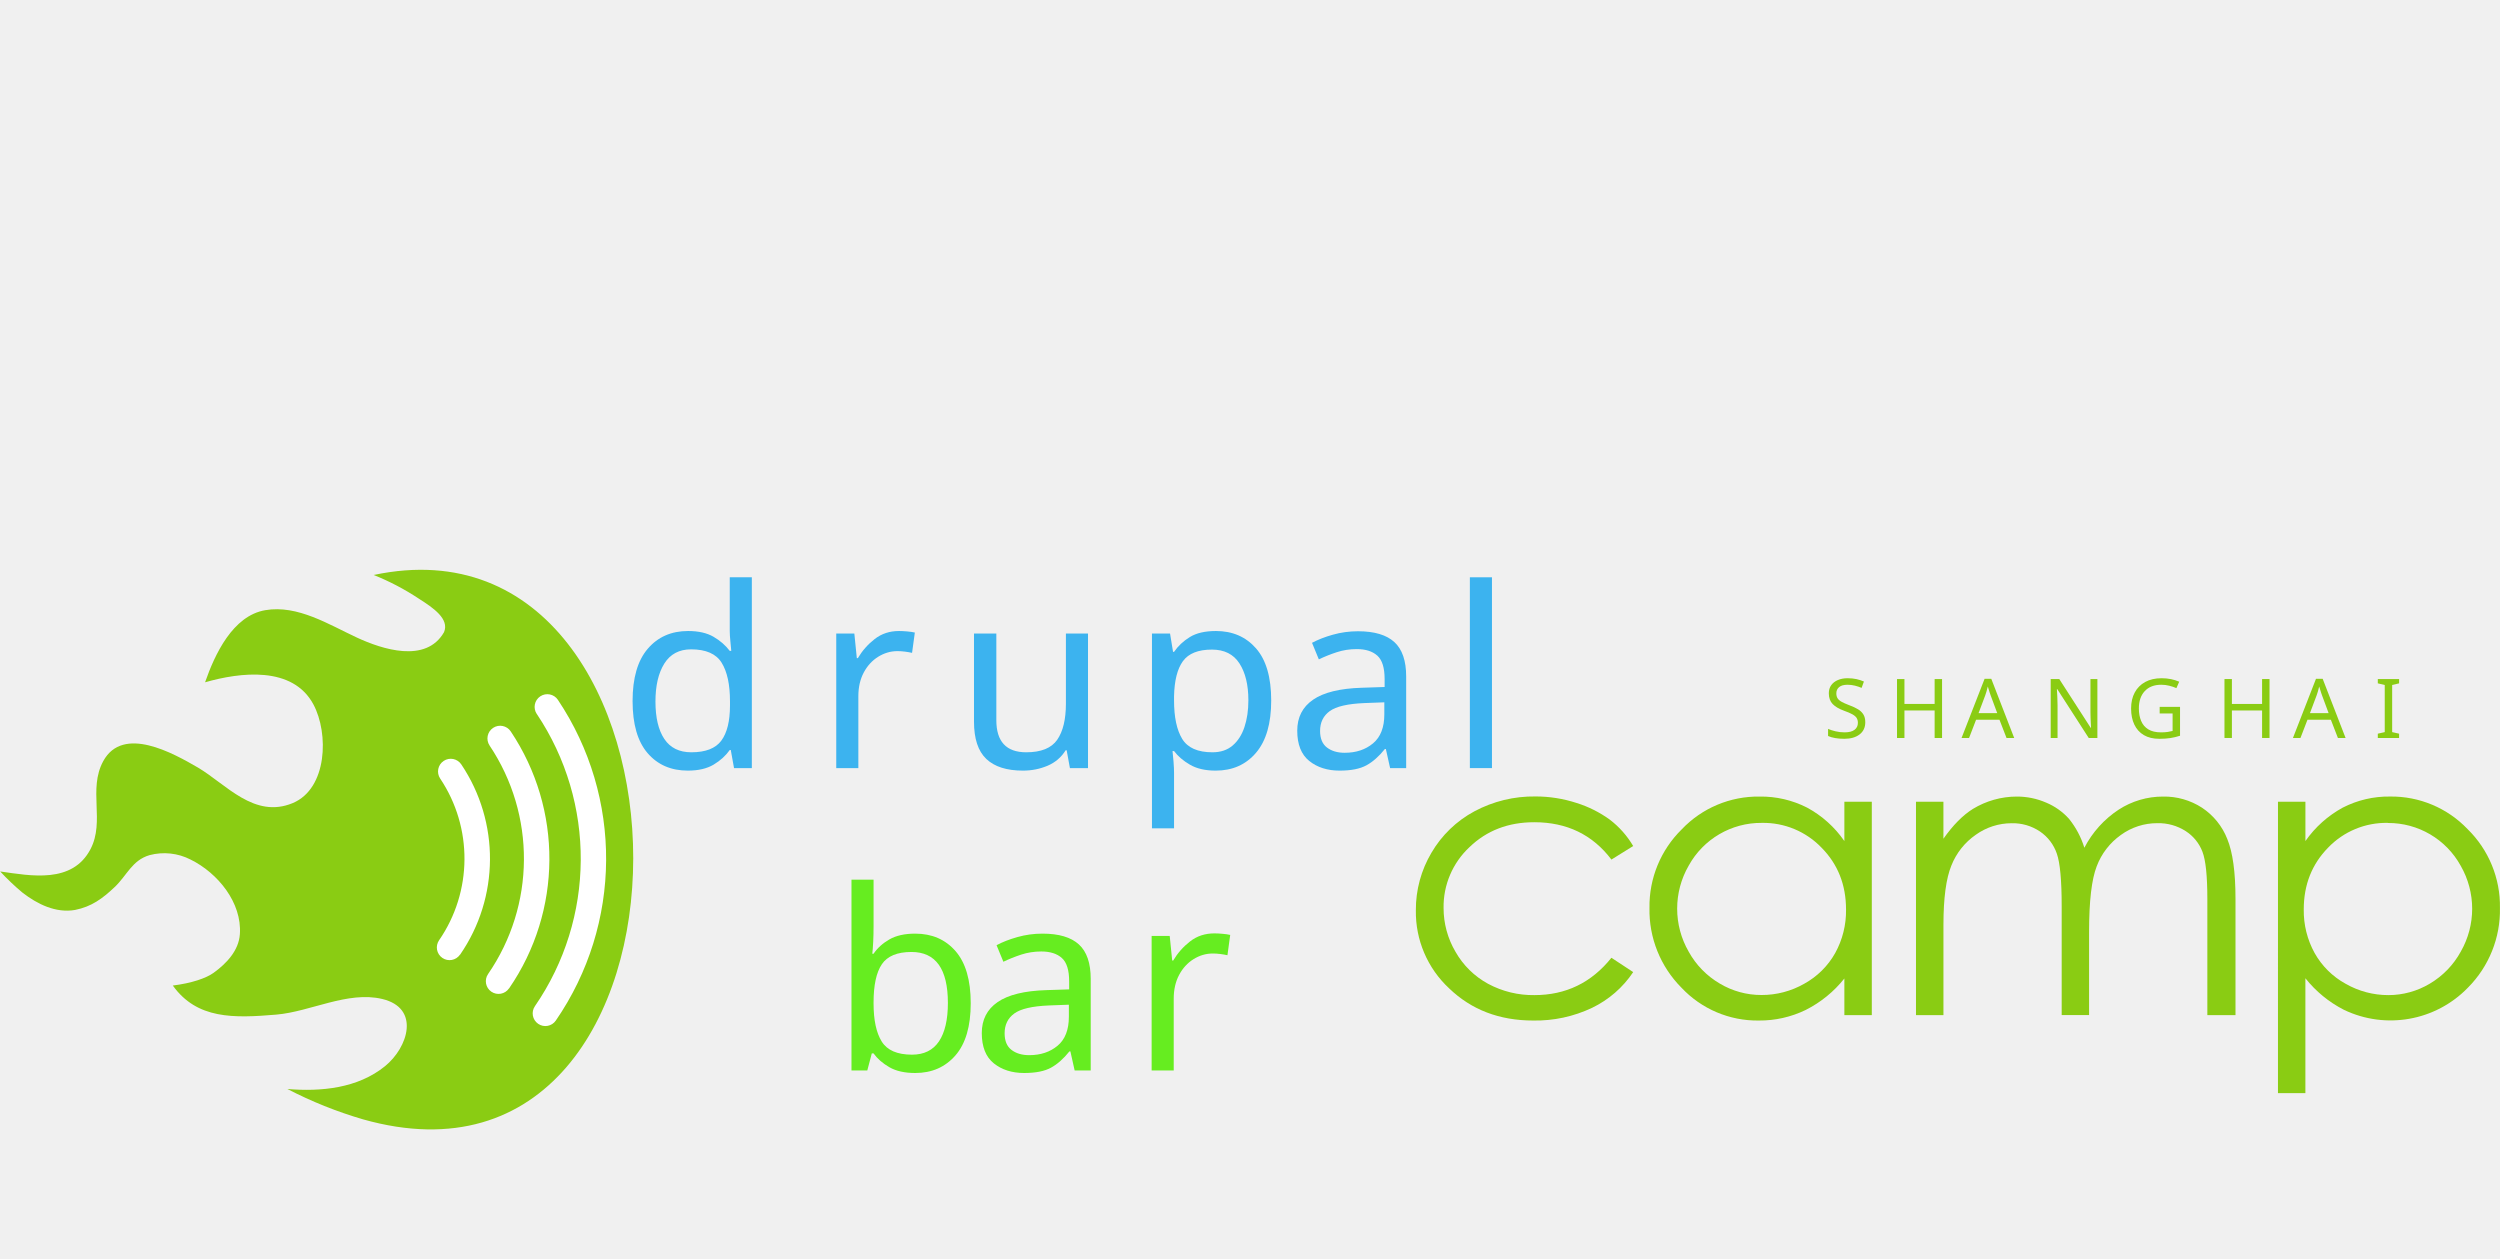
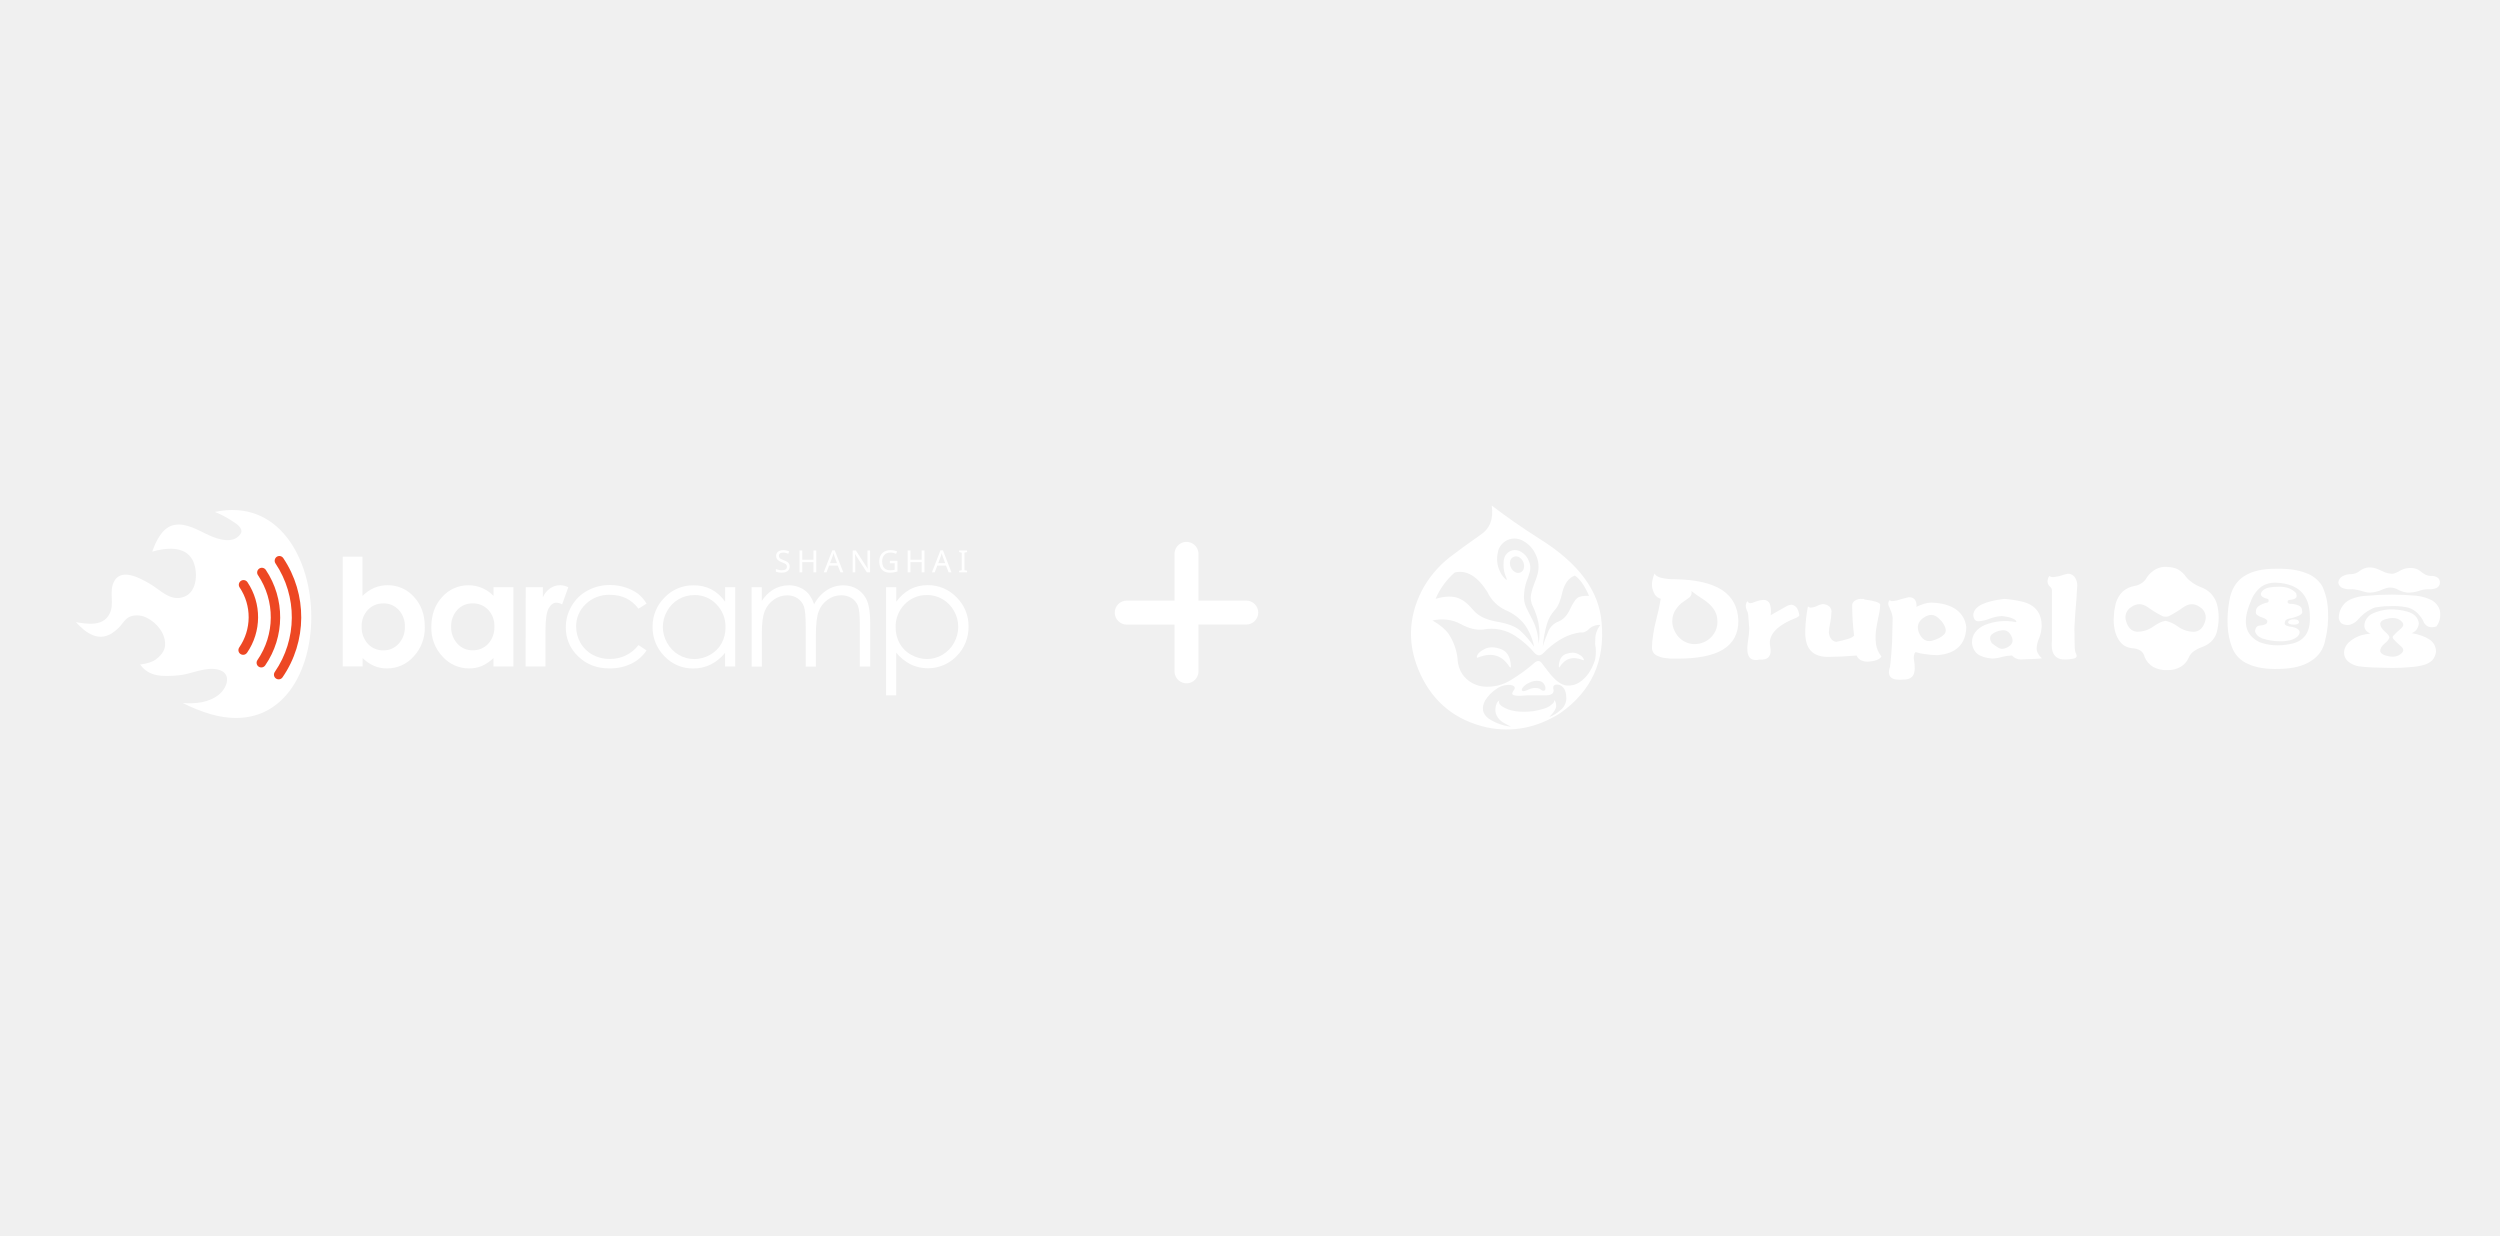
- <svg xmlns="http://www.w3.org/2000/svg" id="Layer_1" data-name="Layer 1" viewBox="0 0 946 476.24">
-   <defs>
-     <style>.cls-1,.cls-11{font-size:95px;font-family:Chalkduster, Chalkduster;}.cls-1{fill:#66ed20;}.cls-2{letter-spacing:-0.02em;}.cls-3{letter-spacing:-0.05em;}.cls-4,.cls-5{fill:#8acc13;}.cls-5{font-size:31.24px;font-family:CenturyGothic, Century Gothic;letter-spacing:0.24em;}.cls-6{letter-spacing:0.24em;}.cls-7{letter-spacing:0.25em;}.cls-8{letter-spacing:0.25em;}.cls-9{letter-spacing:0.25em;}.cls-10{fill:#fff;}.cls-11{fill:#3cb3ef;}.cls-12{letter-spacing:0.03em;}.cls-13{letter-spacing:0.02em;}.cls-14{letter-spacing:0em;}.cls-15{letter-spacing:-0.04em;}</style>
-   </defs>
-   <text x="-197.24" y="-97.74" />
-   <text class="cls-1" transform="translate(314.12 405.07)">
-     <tspan class="cls-2">b</tspan>
-     <tspan class="cls-3" x="53.01" y="0">a</tspan>
-     <tspan x="113.58" y="0">r</tspan>
-   </text>
-   <path class="cls-4" d="M815.24,417.88,807,423q-10.69-14.13-29.19-14.13-14.79,0-24.56,9.47a30.83,30.83,0,0,0-9.76,23A32.58,32.58,0,0,0,748,457.9,31.48,31.48,0,0,0,760.31,470a36,36,0,0,0,17.57,4.29q17.82,0,29.12-14.13l8.24,5.42a39.08,39.08,0,0,1-15.57,13.53,49.8,49.8,0,0,1-22.25,4.8q-19.17,0-31.8-12.15A39.47,39.47,0,0,1,733,442.16a42.19,42.19,0,0,1,5.9-21.74,41.62,41.62,0,0,1,16.24-15.67,47.51,47.51,0,0,1,23.11-5.63,49.8,49.8,0,0,1,15.49,2.44,43.44,43.44,0,0,1,12.67,6.35A34.73,34.73,0,0,1,815.24,417.88Z" transform="translate(-197.24 -97.74)" />
-   <path class="cls-4" d="M905.53,401.12v80.75H895.15V468a43.91,43.91,0,0,1-14.64,11.91,39.81,39.81,0,0,1-17.75,4,39.37,39.37,0,0,1-29.24-12.41,41.58,41.58,0,0,1-12.12-30.19,40.82,40.82,0,0,1,12.23-29.77,39.88,39.88,0,0,1,29.43-12.38,38.33,38.33,0,0,1,18,4.19A40.62,40.62,0,0,1,895.15,416V401.12Zm-41.65,8a31.29,31.29,0,0,0-27.65,16.19,32.58,32.58,0,0,0,0,32.53A31.75,31.75,0,0,0,848,469.92a30.63,30.63,0,0,0,15.8,4.33A32.4,32.4,0,0,0,879.94,470a30,30,0,0,0,11.73-11.61,33,33,0,0,0,4.11-16.48q0-14-9.22-23.36A30.52,30.52,0,0,0,863.88,409.12Z" transform="translate(-197.24 -97.74)" />
-   <path class="cls-4" d="M922.25,401.12h10.38v14q5.43-7.72,11.16-11.29a32.05,32.05,0,0,1,16.58-4.67,27.7,27.7,0,0,1,11.16,2.3,24.05,24.05,0,0,1,8.63,6.13,32.9,32.9,0,0,1,5.8,10.94,38.3,38.3,0,0,1,13-14.43,30.72,30.72,0,0,1,16.75-4.94,26.22,26.22,0,0,1,14.79,4.23,25.18,25.18,0,0,1,9.53,11.79q3.12,7.56,3.12,22.69v44H1032.5v-44q0-13-1.85-17.82a16.09,16.09,0,0,0-6.34-7.82,19,19,0,0,0-10.7-3,23.29,23.29,0,0,0-13.82,4.45,25.6,25.6,0,0,0-9.15,11.85q-2.89,7.41-2.89,24.75v31.57H977.38V440.59q0-14.59-1.83-19.82a16.59,16.59,0,0,0-6.35-8.37,18.42,18.42,0,0,0-10.78-3.15,23.3,23.3,0,0,0-13.49,4.33,25.59,25.59,0,0,0-9.29,11.68q-3,7.33-3,22.45v34.16H922.25Z" transform="translate(-197.24 -97.74)" />
-   <path class="cls-4" d="M1059.23,401.12h10.38V416a41.29,41.29,0,0,1,14.14-12.66,37.93,37.93,0,0,1,17.85-4.19A39.85,39.85,0,0,1,1131,411.5a40.81,40.81,0,0,1,12.22,29.77,41.61,41.61,0,0,1-12.11,30.19,40.77,40.77,0,0,1-46.92,8.4,44.47,44.47,0,0,1-14.59-11.95v43.46h-10.38Zm41.59,8a30.45,30.45,0,0,0-22.64,9.39q-9.2,9.39-9.2,23.36a33.14,33.14,0,0,0,4.1,16.48A29.89,29.89,0,0,0,1084.83,470a32.46,32.46,0,0,0,16.14,4.29,30.43,30.43,0,0,0,15.7-4.33,31.75,31.75,0,0,0,11.7-12.08,32.65,32.65,0,0,0,0-32.53,31.23,31.23,0,0,0-27.59-16.19Z" transform="translate(-197.24 -97.74)" />
-   <text class="cls-5" transform="translate(690.15 279.25)">SH<tspan class="cls-6" x="52.1" y="0">A</tspan>
-     <tspan class="cls-7" x="82.8" y="0">NG</tspan>
-     <tspan x="148.56" y="0">H</tspan>
-     <tspan class="cls-8" x="177.5" y="0">A</tspan>
-     <tspan class="cls-9" x="208.36" y="0">I</tspan>
-   </text>
-   <path class="cls-4" d="M308,401.63c13.16-5.49,13.69-26.41,7.84-37.33-7.84-14.64-27.63-12.21-41-8.38,3.7-10.65,10.5-25.19,22.78-27.29s24.12,5.48,34.72,10.39c9.46,4.38,26.1,9.88,32.93-2.08,2.08-5-4.09-9.2-9.49-12.63a94.44,94.44,0,0,0-17.14-9c129.83-27.54,133.41,244.86-4,206a159.14,159.14,0,0,1-28.66-11.49c12.84,1.07,26.66-.29,36.93-8.62,8.8-7.13,13.44-22-1.05-25.45-13-3.11-27.21,4.83-40.06,5.92-16.17,1.37-30,1.77-39.17-11,7.12-.89,12.63-2.78,15.43-4.81,4.84-3.49,9.53-8.39,9.95-14.64.82-11.94-8.35-23.13-18.63-28.21a21.8,21.8,0,0,0-15.57-1.68c-6.61,1.95-8.52,7.66-13.15,12.05s-8.77,7.43-15,8.68c-7.28,1.29-14.33-2.21-19.93-6.56a91,91,0,0,1-8.42-8c11.71,1.67,27.32,4.69,34.18-8.45,5.52-10.57-1-22.59,4.81-33.28,7.49-13.74,26.51-3,35.85,2.42C282.79,394.47,293.46,407.68,308,401.63Z" transform="translate(-197.24 -97.74)" />
-   <path class="cls-10" d="M371.33,459a64,64,0,0,0,.47-72h0a4.8,4.8,0,1,0-8,5.34h0a54.47,54.47,0,0,1-.41,61.19h0a4.8,4.8,0,0,0,7.91,5.45Z" transform="translate(-197.24 -97.74)" />
-   <path class="cls-10" d="M389.87,471.76a86.6,86.6,0,0,0,.63-97.26h0a4.8,4.8,0,1,0-8,5.35h0a77,77,0,0,1-.57,86.46h0a4.8,4.8,0,0,0,7.91,5.45Z" transform="translate(-197.24 -97.74)" />
-   <path class="cls-10" d="M400.37,367.91a98.46,98.46,0,0,1-.72,110.57h0a4.8,4.8,0,1,0,7.91,5.44h0a108.08,108.08,0,0,0,.79-121.36h0a4.8,4.8,0,1,0-8,5.35Z" transform="translate(-197.24 -97.74)" />
-   <text x="-197.24" y="-97.74" />
-   <text class="cls-11" transform="translate(234.15 290.65)">d<tspan class="cls-12" x="74.21" y="0">r</tspan>
-     <tspan class="cls-13" x="126.91" y="0">u</tspan>
-     <tspan class="cls-14" x="193.67" y="0">p</tspan>
-     <tspan class="cls-15" x="252.35" y="0">a</tspan>
-     <tspan x="313.97" y="0">l</tspan>
-   </text>
-   <text x="-197.24" y="-97.74" />
+ <svg xmlns="http://www.w3.org/2000/svg" version="1.1" id="图层_1" x="0px" y="0px" viewBox="0 0 3933.2 1943.1" style="enable-background:new 0 0 3933.2 1943.1;" xml:space="preserve">
+   <style type="text/css">
+ 	.st0{fill:#FFFFFF;}
+ 	.st1{font-family:'ArialMT';}
+ 	.st2{font-size:48.258px;}
+ 	.st3{letter-spacing:11;}
+ 	.st4{letter-spacing:12;}
+ 	.st5{fill:#ED4723;}
+ </style>
+   <g id="Layer0_0_FILL">
+     <path class="st0" d="M2346.9,795.4c3.1,21-2.9,36.4-18,46.3c-20.1,14.1-36.3,25.9-48.6,35.4c-17.9,14.2-32.7,31.9-43.4,52.1   c-22.1,43.8-22.7,87.8-1.9,132.2c20.8,44.3,55.5,72,104.2,83c40.6,8.3,79.3,0.7,116-22.8c48.6-34.4,70.1-81.6,64.6-141.6   c-3.5-50-36.3-94.3-98.3-132.7C2395,830.4,2370.2,813.2,2346.9,795.4 M2356.5,868.9c2.8-14.5,16.9-24,31.4-21.1   c3.2,0.6,6.3,1.8,9.1,3.6c8.8,4.9,15.7,12.7,19.5,22c4.3,9.1,5.2,19.4,2.7,29.1c-0.2,0.7-0.6,2.1-1.2,4.2c-0.6,2.1-1.9,5.8-4,11   c-2.2,5.5-3.9,11.2-5.2,17.1c-1.3,6.8-0.1,13.9,3.2,20c3.7,7.9,6.5,16.2,8.3,24.7c2.1,11.1,2.3,22.5,0.4,33.6   c-0.4-13-3.6-25.8-9.4-37.4c-5.4-10.5-9-17.3-10.3-20.5c-1.4-3.1-2.4-6.4-3-9.8c-0.6-4.2-0.6-8.4-0.1-12.6   c0.3-4.4,1.1-8.8,2.3-13.1c0.9-3.3,2-6.6,3.3-9.8c1.1-2.7,2.2-6.5,3.5-11.1c1.3-5.5,0.6-11.3-1.8-16.4c-2.3-6.1-6.7-11.2-12.4-14.4   c-8.3-5.1-19.2-2.5-24.3,5.8c-1.1,1.7-1.8,3.6-2.2,5.6c-0.4,1.4-0.6,2.9-0.7,4.4c-0.1,1.6-0.2,3.2-0.1,4.9   c-0.1,2.7,0.1,5.4,0.6,8.1c0.8,4.7,2.3,9.4,4.3,13.7c0.7,2.7-0.5,2.4-3.6-1.1c-3.1-3.3-5.6-7.1-7.4-11.2   c-4.2-9.2-5.2-19.5-2.7-29.3 M2381.4,876.1c2.7-1.2,5.8-1,8.4,0.4c6.1,3.6,9.2,10.7,7.6,17.6c-0.6,2.9-2.6,5.4-5.4,6.6   c-2.7,1.1-5.9,0.9-8.4-0.7c-3-1.7-5.4-4.4-6.7-7.6c-1.4-3.1-1.8-6.6-0.9-10C2376.7,879.6,2378.7,877.2,2381.4,876.1 M2316.8,958.8   c-7.9-9.8-16.2-16-24.9-18.6c-8.7-2.6-19.9-2-33.3,1.9c6.8-15.9,17-30,30.1-41.4c18.5-4.4,35.6,5.7,51.3,30.5   c5.9,12.8,16.2,23,29.1,28.9c11.5,4.8,21.7,12.5,29.4,22.3c7.5,10.5,12.6,22.4,15.1,35.1c-6.3-9.2-13.6-17.6-21.8-25.2   c-7.2-6.6-19.5-11.3-37-14.3c-17.5-3-30.1-9.4-37.8-19.2 M2298.4,981.9c12.6,7,24.4,9.8,35.5,8.5c17.7-3.4,35.9,0.5,50.8,10.6   c11.3,7.5,21.5,16.6,30.3,27c4.2,4,8.4,4,12.6,0c16.8-17.1,33.9-27.7,51.3-31.7c2-0.5,3.9-0.8,5.7-1.1c1.9-0.2,3.8-0.2,5.7-0.1   c3.5-0.8,6.7-2.5,9.2-5.1c4.8-4.8,11.6-7.3,18.4-6.8c-5.2,6.5-8.1,14.5-8.1,22.9c-0.2,3-0.2,5.4-0.2,7.5c0.1,2.1,0.7,3.7,0.9,5.7   c0.5,6.3,0.2,12.7-1.1,18.9c-5.2,16.2-13.3,27.9-24.3,35.1c-6,4.1-13.3,5.9-20.6,5.2c-8.8-1-18.4-8.4-28.9-22.2l-9.8-12.8   c-3.2-4.4-7-4.7-11.5-0.9c-11.4,10.1-23.7,19.1-36.8,27c-13.1,8.3-28.5,12-43.9,10.5c-13.1-1.4-25-8.3-32.7-19.1   c-4.8-7.2-7.4-15.6-7.8-24.3v-0.8c-1.5-13.8-6.4-27.1-14.1-38.7c-5.1-7.2-13.6-14.2-25.3-21.1c17-3.3,31.7-1.3,44.4,5.7    M2481.2,941.1c-3.3,2.7-7.1,8.9-11.5,18.2c-4.4,9.3-10.3,15.5-17.7,18.5c-6.9,2.6-12.4,7.7-15.6,14.3c-3.6,8.2-6.7,16.6-9.1,25.2   c0.9-11.9,3-23.6,6.3-35.1c2.4-8.3,6.6-15.9,12.4-22.3c5.4-5.6,9.3-15.3,12.2-28.9c3.6-13.6,10.1-22.1,19.6-25.5   c8.2,5.8,15.6,16.5,22.2,32C2490.7,937.1,2484.5,938.3,2481.2,941.1 M2429,1076c1.1,1.5,1.8,3.2,2.3,4.9c0.5,3.3-0.2,5.2-1.9,5.7   c-1.8,0.5-3.7-0.1-4.9-1.5c-1.1-1.1-2.4-1.8-3.9-2.1c-1.4-0.4-2.9-0.6-4.4-0.6c-4.2-0.2-8.3,0.8-12.1,2.7c-4,2-6.9,2.7-8.6,2   c-1.7-0.6-1.8-2.1-0.3-4.7c2.7-3.6,6.2-6.4,10.4-8.1c4.8-2.6,10.3-3.7,15.7-3c3.1,0.4,5.9,2,7.7,4.5 M2433.1,1093.8h1.1   c1.6,0.1,3.2-0.2,4.7-0.8c3.4-1.1,5.2-3.1,5.3-5.9c0.2-1.3,0-2.6-0.5-3.8c0-0.3,0-0.5,0-0.8c-0.5-2.5,1.1-4.8,3.6-5.3   c0.3-0.1,0.5-0.1,0.8-0.1c4.3-0.6,8.6,1.1,11.3,4.6c3.2,3.5,4.8,9.1,4.9,17c-0.1,7.2-3.5,14.1-9.2,18.5   c-5.1,4.7-11.1,8.4-17.6,10.8c7.6-7.4,11.1-13.5,10.8-18.4c-0.4-4.9-1.7-7.7-3.7-8.1c0.7,0.4,0.8,1.4,0.1,3   c-0.6,1.6-2.9,3.7-7.1,6.7c-4.2,2.9-12.6,5.4-25.5,7.7c-20.9,2.4-36.9,0.1-48.1-7.1c-4.1-2.5-6-5.1-5.7-7.8c0.1-0.7,0.4-1.4,1-1.9   c-2,0.7-3.5,2.2-4.4,4.1c-1.2,2.7-2,5.6-2.2,8.6c-0.3,3.5,0.2,7.1,1.7,10.3c1.1,2.6,2.7,4.9,4.6,6.9c2.3,2.4,5,4.4,7.9,5.9   c2.2,1.3,4.5,2.5,6.8,3.6c1.2,0.6,2.5,1.2,3.8,1.8c-12.8-1.4-25.1-5.8-35.8-13c-9.4-7.2-11.2-16.5-5.4-27.9   c4.7-7.6,11-14,18.5-18.9c6.3-4.4,13.9-6.4,21.6-5.9c6.6,1.2,8.3,3.9,5.4,8.1c-2.2,3-3,5.2-2.5,6.3c0.9,1.9,5,2.8,12.2,2.7   l10.7-0.7h30.9 M2375.2,1049.3c1.7,2.2,2.2,0.6,1.6-4.6c-1.2-12.6-6.6-20.5-16.2-23.8c-9.6-3.3-17.7-3.3-24.3-0.1   c-6.6,3.2-10.6,6.5-12.1,10.1c-1.5,3.5-0.9,4.7,1.9,3.3c21.1-8.3,37.4-3.3,48.9,15.1 M2491,1036c-1-2.7-4-5-8.8-7.4   c-4.9-2.4-10.8-2.3-17.8,0c-7,2.3-11,8.1-11.8,17.4c-0.4,3.9,0,5,1.2,3.4c8.5-13.5,20.5-17.3,36-11.1c2.2,1,2.6,0.2,1.4-2.4   L2491,1036z" />
+   </g>
+   <g id="Layer0_1_FILL">
+     <path class="st0" d="M3794.2,996.1c2.7-0.9,5.1-2.5,7-4.6c2.4-3,3.9-6.6,4.3-10.4c-0.9-9.4-7.1-15.8-18.6-19   c-9.4-2.6-19.1-3.7-28.8-3.3c-8.7,0.6-17.3,2.8-25.3,6.4c-3.6,1.6-6.7,4.2-8.9,7.4c-2.3,3-3.7,6.5-4,10.3   c-0.6,6.2,2.5,10.8,9.4,13.9c-4.4,0.4-8.7,1.2-12.9,2.2c-7.8,2.1-15,6.1-21,11.6c-4.7,4.2-7.5,10.2-7.6,16.5   c0.1,5.2,2.4,10.1,6.3,13.5c4.9,4,10.7,6.7,17,7.7c5.8,0.8,13.1,1.4,21.7,1.8l31,0.8c9.2,0,18.4-0.4,27.6-1.3   c6.8-0.3,13.6-1.3,20.2-3c5.4-1.2,10.4-3.7,14.6-7.3c3.6-3.9,5.8-8.9,6.3-14.1c0.1-7.9-4-15.3-10.8-19.4   C3815.1,1001.4,3806,998.2,3794.2,996.1 M3777.4,976.8c5,4.1,4.8,8.2-0.5,12.5c-4.1,3.4-8,7.1-11.6,11l-0.9,1.8v1   c0.3,0.7,0.6,1.4,0.9,2.1c3.6,4,7.5,7.7,11.6,11.2c5.3,4.2,5.4,8.2,0.5,12.2c-4.8,4.1-11.1,5.4-18.9,4c-8.3-1.5-12.9-4.2-13.7-8.1   c-0.1-4.4,2.4-8.5,7.4-12.5c4.2-3.5,6.4-6.4,6.9-8.8v-1c-0.4-2.1-2.7-4.9-6.9-8.4c-5-4.4-7.5-8.6-7.5-12.8   c0.8-4.1,5.4-6.7,13.7-8.1c7.8-1.5,14.1-0.2,18.9,3.7 M3838.5,974c0.9-4.6,0.9-9.4,0-14c-1.9-6.3-6-11.6-11.6-15.1   c-7.7-4.1-16.2-6.6-24.9-7.6c-26-2.4-52.2-2.4-78.2,0c-8.8,0.2-17.5,2.1-25.6,5.6c-6.3,2.7-11.4,7.5-14.6,13.5   c-2.5,4.5-3.9,9.5-4,14.6c-0.2,3.8,1.5,7.5,4.5,10c3.7,2,7.9,2.7,12.1,2.1c4.5-1.1,8.7-3.5,12.1-6.7c3.2-3.8,6.8-7.4,10.6-10.6   c3.5-2.9,7.3-5.3,11.3-7.3c3.3-2,7.1-3.2,11-3.4c6.3-1.1,12.8-1.6,19.2-1.5c8.1-0.4,16.2,0.1,24.1,1.5c5.7,0.8,11.1,3.1,15.6,6.7   c2.8,2,5.2,4.4,7.1,7.1c2.7,3.2,4.9,6.9,6.4,10.8c1.8,3.1,4.7,5.5,8.1,6.6c3.8,0.9,7.8,0.6,11.5-0.8   C3835.7,982.1,3837.5,978.2,3838.5,974 M3081.3,1018.1c7.8-7.4,11.8-17.8,12.2-31.3c-1-11.3-6.9-21.5-16.2-28   c-9-6.5-21.9-10.1-38.9-10.8c-3.8,0.1-7.6,0.8-11.2,1.9c-4.1,1.3-8.2,2.9-12.1,4.8c0.6-4.1-0.3-8.2-2.7-11.6   c-2.6-2.7-6.4-4-10.1-3.4l-12.9,3.4c-3.3,1.4-6.7,2.2-10.3,2.4c-2.2,0.6-4.5,0.1-6.3-1.3c-1.8,2.1-2.5,4.9-1.8,7.6l3.4,8.3   c1.7,3.7,2.8,7.6,3.3,11.6l-0.9,38c-0.6,11.4-1.4,22-2.4,31.9l-0.9,7.6c-2.7,7.6-2.1,13.2,1.5,16.5c3.6,3.4,10.8,4.4,20.4,3.4   c7.4,0,12.4-2.5,14.9-7.4c2.5-5,2.8-12.8,0.9-23.4c-0.6-3.2-0.3-6.6,0.8-9.7v-0.6l1.9-2.1c4.5,1.5,9.1,2.6,13.9,3.1   c6.6,1,13.3,1.6,19.9,1.8C3062.7,1029.6,3073.9,1025.4,3081.3,1018.1 M3054.5,977c7.2,9.6,8.6,16.7,4.2,21.1   c-4.4,4.5-11,7.8-19.6,10.1c-8.7,1.8-15.3-2.2-19.7-11.9c-4.3-10.1-2-18.2,6.7-24.3c9.1-6.4,17.2-6.1,24.3,1.1   c1.3,1.2,2.7,2.5,4,3.9 M3179.6,1037.5c19.7-0.6,30.6-1.2,32.9-1.8c-2.4-2-4.4-4.4-5.8-7.1c-1.7-2.7-2.6-5.8-2.5-8.9   c0.4-5.9,1.9-11.6,4.5-17c1.9-5.5,3.1-11.2,3.4-17c0.3-21.2-10.1-34.3-31.1-39.3c-9.2-2.1-18.5-3.5-27.8-4.2   c-15.4,1.9-27.1,4.8-35.1,8.7c-8,3.9-12.5,9-13.5,15.5c-0.2,2.8,0.5,5.6,1.9,8.1c1.4,2,3.8,3.1,6.3,3c6.2-0.5,12.2-1.9,17.9-4.3   c6.2-2.3,12.6-3.7,19.2-4c12.2,1.4,19.7,4.2,22.6,8.3l-0.9,1.3c-8.5-1.8-17.2-2.2-25.8-1.3c-8,0.9-15.9,2.9-23.4,5.9   c-5.9,2.5-11.1,6.5-15,11.6c-3.3,4.5-5,10-4.9,15.6c0.1,7,3.2,13.6,8.5,18.2c5.6,4.2,13.5,6.6,23.7,7.3c5.2-0.2,10.3-1.1,15.2-2.7   c4.9-1.2,10-1.9,15-2.1h0.5c3.7,4.1,8.9,6.4,14.4,6.3 M3148.8,991.8c6.9-1.2,12.1,1.7,15.6,8.8c3.6,7,2.2,12.6-4,16.5   c-6.4,4.2-12,4.8-16.5,1.9c-3.6-2.1-6.9-4.5-10.1-7.1c-3.6-5.6-3.7-10.2-0.5-13.5C3137.7,994.7,3143.1,992.4,3148.8,991.8    M3245.5,904.6c-4.6,1.7-9.4,2.8-14.3,3.3c-3.6,0.2-5.7-0.4-6.3-1.8c-1.9,0.9-3.1,3.6-3.6,8.1c-0.1,3.4,1.4,6.7,4,8.9   c1.7,1.3,2.8,3.3,3,5.4v78.6c-1.1,10.3,0,17.9,3.3,22.8c3.3,4.9,8.6,7.6,15.9,7.6c5,0.2,10-0.3,14.9-1.3c3.2-0.9,4.8-2.3,4.8-4.2   c-0.2-2.2-1-4.2-2.1-6.1c-0.9-2.7-1.3-10.5-1.3-23.2v-6.3c-0.3-4.1-0.3-8.2,0-12.2l1.3-20.9c1.2-12.8,2.2-26.8,3-42.1   c0.1-4.9-1.5-9.7-4.3-13.7c-2.6-3.2-6.6-5-10.8-4.9L3245.5,904.6 M3409.8,891.8c-6.2-0.4-12.3,0.8-17.9,3.6   c-5.6,3.1-10.4,7.4-14.1,12.7c-1.8,3.6-4.5,6.6-7.7,8.9c-3.6,2.5-7.6,4.2-11.9,4.9c-6.9,1.1-13.4,4.2-18.7,8.8   c-5.1,5.1-8.8,11.5-10.8,18.5l-2.4,11.9l-0.9,13.5c-0.1,5.8,0.6,11.6,1.9,17.3c1.1,5.1,3.1,9.9,5.8,14.3c2.1,3.6,4.9,6.7,8.3,9.1   c3.8,2.5,8.1,4,12.7,4.5c4.8,0.1,9.6,1.4,13.7,3.9c3.2,2.4,5.4,5.9,6.3,9.8c2.6,6.6,7.4,12.2,13.5,15.8c6.9,3.7,14.8,5.4,22.6,4.9   c7.1,0.3,14.1-1.4,20.3-4.9c5.7-3.3,10.2-8.3,12.8-14.3c1.5-3.6,3.8-6.9,6.9-9.4c4-3,8.3-5.4,12.9-7.1c5.6-1.8,10.8-4.7,15.2-8.6   c4-3.8,7.1-8.6,8.9-13.8c2.2-7.9,3.4-16,3.4-24.1c0.1-7.6-0.9-15.3-3-22.6c-1.9-5.9-5.1-11.3-9.4-15.8c-4.6-4.6-10.1-8-16.2-10.1   c-4.5-1.7-8.7-4-12.7-6.7c-3.6-2.5-7-5.5-9.8-8.9c-3.3-5-7.8-9.1-12.9-12.1c-5.3-2.6-11.1-3.8-17-3.7 M3353.2,955   c8.3-6,16.9-5.9,25.8,0.2c7.2,5.3,14.9,10,22.9,14c1.2,0.7,2.6,1,4,1h3.3c1.1-0.2,2.2-0.5,3.3-1c7.9-4.1,15.6-8.7,22.8-14   c9-6.1,17.5-6.1,25.6-0.2c7.9,4.6,11.3,14.2,8.3,22.8c-3,9.9-8.6,15.3-16.8,16.2c-9.5,0.1-18.8-2.9-26.4-8.6   c-5.1-3.7-10.8-6.5-16.8-8.1c-0.3-0.2-0.7-0.3-1-0.3c-0.4,0-0.7-0.1-1.1-0.3c-0.4,0.2-0.8,0.3-1.2,0.3c-4.6,0.6-10.4,3.4-17.6,8.3   c-7.6,5.7-16.9,8.7-26.4,8.6c-8.3-0.8-13.9-6.2-16.8-16.2C3341.9,969.2,3345.3,959.6,3353.2,955 M3752.9,900.8l-9.8-4.5   c-11.9-5.4-22.2-4.7-30.8,2.1c-3.7,3-8.2,4.7-12.9,4.9c-5.1-0.2-10.1,1.1-14.5,3.6c-3.4,2-5.7,5.5-6.1,9.4c0.4,3.4,2.3,6.4,5.2,8.1   c4.2,2,8.8,3,13.5,2.7c2.7-0.3,5.4-0.1,8.1,0.4c4.2,0.7,8.3,1.7,12.4,3c3.7,1.3,7.7,2,11.6,1.8c4.9-0.3,9.8-1.4,14.5-3.1   c8-3.6,13.5-5.2,16.4-4.8c4.8,0,9.5,1.4,13.5,4c4.6,2.2,9.5,3.6,14.6,4c5.5-0.1,10.9-0.9,16.2-2.4c4.8-1.9,10-2.9,15.2-3   c4.5,0.5,9.1-0.2,13.2-1.9c3-1.3,5.1-4.2,5.4-7.4c0.5-3.2-0.6-6.4-3-8.6c-3.4-2.3-7.5-3.3-11.6-3c-2.7-0.1-5.3-0.7-7.7-1.8   c-3.3-1.7-6.4-3.9-9.2-6.4c-4.1-2.8-9-4.3-14-4.3c-5.4-0.2-10.8,1-15.6,3.4c-2.9,1.9-6,3.4-9.2,4.6c-2.2,1-4.7,1.3-7.1,0.9   c-2.8-0.1-5.5-0.7-8.1-1.8 M3627.5,901.4c-11.8-4.7-26.9-6.9-45.4-6.6c-22.2-0.3-39.4,3.7-51.8,11.9c-12.4,8.2-20,20.9-22.9,38.1   c-5,28.8-3.6,53.3,4.2,73.7c4.5,11.9,13.7,21.4,25.5,26.2c12.4,5.8,28.8,8.4,49.1,7.7c20.8-0.4,37.1-4.4,49-12.1   c12-7,20.4-18.9,22.9-32.6c3.9-15.5,5.4-31.4,4.5-47.3c-0.5-13.3-3.5-26.3-9.1-38.4C3647.5,912.4,3638.3,905,3627.5,901.4    M3620.5,931.1c8.6,8.5,13.1,20.9,13.5,37.1c0.8,13.3-1.5,23.7-6.7,31.1c-5.3,7.4-13.4,12.1-24.5,14c-8.4,1.7-16.9,2.3-25.5,1.8   c-7.8-0.5-15.5-2.2-22.8-5c-11.3-5.6-18.1-13.6-20.3-24c-2.3-10.8,0-24,6.9-39.8c3.2-9.2,8.9-17.2,16.5-23.2   c7.2-4.8,15.9-7,24.6-6.3C3599.1,917.7,3611.9,922.4,3620.5,931.1 M3617,979.3c0-1.4-0.6-2.8-1.7-3.7c-1.8-0.9-3.8-1.3-5.8-1.2   c-2.3-0.2-4.7,0.2-6.9,1.2c-1.6,0.6-2.6,2.1-2.7,3.7c0.6,2.3,3.6,3.4,9.1,3.4c4.8,0,7.4-1.1,8.1-3.4 M3613,934.7   c-0.8-1.9-2.2-3.5-3.9-4.6c-3.1-2.4-6.6-4.2-10.3-5.4c-4.5-1.2-9.2-1.7-13.9-1.6c-5.1-0.1-10.2,0.4-15.2,1.3c-3.2,0.6-6.3,2-8.9,4   c-3.1,2.7-4.3,5.2-3.7,7.5c0.6,2.3,3.6,4.4,8.6,5.8c2.3,0.3,3.4,1.1,3.4,2.4c0.5,1.6-0.3,3.3-1.8,3.8c-0.1,0-0.2,0.1-0.2,0.1   c-5,0.9-9.7,2.9-13.9,5.8c-2.6,1.9-4.1,4.9-4,8.1c-0.6,2.2,0.3,4.5,2.1,5.8c2.4,1.8,5.2,3.1,8.1,3.9c5.6,1.9,8.1,4,7.6,6.3   c0.1,1.8-1,3.5-2.7,4.2c-2.8,1.3-5.8,2-8.9,2.1c-2,0-4,0.9-5.4,2.4c-1.2,1.9-2,4-2.2,6.3c1.1,5,4.8,8.8,11.2,11.5   c8.8,2.9,18,4.4,27.2,4.5c5.7,0.2,11.3-0.4,16.8-1.6c4.3-1.1,8.3-3.1,11.8-6c3.2-3.6,4-6.6,2.5-9.2c-1.5-2.6-5-4.4-10.8-5.8   c-3.1-0.1-6.1-0.8-8.9-1.9c-2.1-0.9-3.1-2-3.1-3.4c-0.1-1.8,0.4-3.6,1.3-5.1c1.4-1.2,3.1-2.1,4.9-2.5c6-1,11.9-2.8,17.4-5.4   c3.6-2.2,4.8-4.5,3.7-6.9c0.3-3.4-1.5-6.6-4.6-8.1c-4.6-2.1-9.6-3.1-14.6-3c-2.4-0.6-3.6-1.5-3.6-2.7c-0.2-1.7,0.9-3.2,2.6-3.4   c0,0,0.1,0,0.1,0c6-0.4,9.6-1.8,11-4c0.7-1.6,0.7-3.4,0-4.9 M2710.6,1022c16.4-10,24.5-25.2,24.3-45.6   c-0.6-21.1-9.1-37.1-25.5-48.1c-16.7-10.8-41.3-16.4-74-17c-7.6,0.2-15.1-0.6-22.5-2.4c-5.3-1.5-8.5-3.7-9.7-6.6   c-1.5,3.1-2.6,6.3-3.3,9.7c-0.8,3.3-1.1,6.6-0.9,10c0.6,4.8,2.2,9.4,4.6,13.5c2.2,3.2,5.5,5.5,9.2,6.6c-1.8,11-4.2,22-7.1,32.8   c-2.1,7.9-3.8,16-4.9,24.1c-1.1,6.5-1.7,13.1-1.8,19.7c-0.1,2.9,0.7,5.7,2.2,8.1c1.8,2.5,4.4,4.4,7.3,5.4c3.7,1.7,7.6,2.7,11.6,3.1   c5.5,0.9,11,1.2,16.5,0.9c33,0.3,57.5-4.4,73.7-14 M2661,929.8c5.6,4.5,11.5,8.6,17.6,12.4c14.5,9.3,22.2,19.8,23.1,31.4   c1.8,13.1-4,26.1-15.1,33.5c-8,5.4-17.8,7.4-27.2,5.6c-10.9-2.3-20.1-9.7-24.7-19.9c-5-9.7-5-21.2,0-31c2.7-4.8,6.3-9.1,10.4-12.7   l11.6-8.3C2660.5,938.5,2662.2,934,2661,929.8 M2819.1,951.4c-2.8,0-5.6,0.8-8.1,2.2l-25.3,14.3c1-6,0.6-12.1-1.3-17.9   c-1.7-3.9-5.6-6.3-9.8-6.2c-4.9,0.3-9.8,1.5-14.3,3.4c-2.1,1.1-4.5,1.7-6.9,1.8c-2-0.3-3.6-1.6-4.3-3.4c-1.9,2.7-2.8,6-2.4,9.2   c0.3,2.2,0.9,4.3,1.9,6.3c1,1.9,1.6,3.9,1.8,6l1.7,22.1c-0.3,6.6-1,13.2-2.1,19.7c-1.8,11.4-1.2,19.5,1.8,24.3   c3,4.8,8.5,6.2,16.5,4.5c7.2,0.5,12.1-1,14.7-4.6c2.9-3.6,3.5-9.4,1.8-17.4c-1.5-8.5,1.3-16.5,8.3-24c7-7.4,18.5-14.2,34.1-20.3   c2.4-1.4,3.6-2.5,3.6-3.4c-0.4-3.9-1.6-7.7-3.6-11.2c-1.9-2.8-4.8-4.7-8.1-5.4 M2881.5,963.4c0.3-3.4-0.9-6.7-3.3-9.1   c-2.9-2.5-6.7-3.9-10.6-3.9c-3.1,0.4-6.2,1.4-8.9,3c-2.7,1.3-5.6,2.2-8.6,2.4c-2.1,0.5-4.3-0.3-5.7-1.9   c-2.4,12.3-3.8,24.7-4.2,37.2c-0.6,14.9,2.3,25.8,8.6,32.6c6.6,7.2,16.8,10.4,30.7,9.7c11.1,0,25-0.7,41.5-2.1c1.2,2.9,3.2,5.4,6,7   c3.2,1.7,6.7,2.6,10.3,2.7c11.9-0.4,19.5-3.1,22.8-8.1c-4.7-5.7-7.7-12.6-8.7-20c-1.1-9.6-0.7-19.3,1.3-28.7l2.4-12.9   c1.7-6.5,2.7-13.2,3-20c-0.3-3.3-8.5-6-24.6-8.1l-1.6-0.9h-1.8c-4.1-0.5-8.3,0.4-11.8,2.7c-3,1.7-4.7,5-4.3,8.5   c0.1,15.6,1.1,31.1,3,46.6c-2.5,2.3-5.5,3.9-8.8,4.8c-6.3,2-12.8,3.7-19.3,4.9c-3.1-0.4-6-2-7.9-4.5c-2.2-3-3.4-6.5-3.7-10.1   c0.2-5.3,1-10.5,2.2-15.6c1.1-5.3,1.7-10.8,1.8-16.2L2881.5,963.4z" />
+   </g>
+   <path class="st0" d="M570.3,875.8v61.8c5.3-5.4,11.5-9.7,18.4-12.7c6.7-2.8,13.8-4.3,21.1-4.2c15.8-0.2,31,6.5,41.5,18.4  c11.4,12.3,17.1,28.1,17,47.3c0.5,17.2-5.8,33.9-17.6,46.5c-10.6,12-25.8,18.8-41.8,18.7c-6.9,0.1-13.7-1.2-20-3.8  c-6.9-3-13.1-7.2-18.4-12.5v13.1h-31.3V875.8H570.3z M603.1,949.4c-9.2-0.3-18.1,3.4-24.4,10.1c-6.6,7.2-10.1,16.7-9.7,26.4  c-0.4,9.9,3.1,19.6,9.7,27c6.3,6.8,15.2,10.5,24.4,10.3c9.2,0.2,17.9-3.6,24.1-10.4c6.6-7.3,10.1-16.8,9.8-26.7  c0.4-9.7-3.1-19.2-9.6-26.4c-6.2-6.8-15-10.6-24.2-10.4V949.4z" />
+   <path class="st0" d="M776.4,923.8h31.3v124.7h-31.3v-13.2c-5.3,5.2-11.6,9.5-18.4,12.5c-6.3,2.6-13.2,3.9-20,3.8  c-16,0.1-31.2-6.8-41.8-18.7c-11.8-12.5-18.1-29.2-17.6-46.4c0-19.2,5.7-35,17.1-47.3c10.5-11.9,25.7-18.6,41.5-18.4  c7.2-0.1,14.4,1.4,21.1,4.2c6.8,3,13,7.2,18.2,12.5L776.4,923.8z M743.5,949.3c-9.1-0.2-17.9,3.5-24.1,10.3  c-6.5,7.2-10,16.7-9.6,26.4c-0.4,9.8,3.2,19.4,9.8,26.7c6.1,6.8,14.9,10.6,24.1,10.4c9.2,0.2,18.1-3.5,24.4-10.3  c6.7-7.4,10.1-17.1,9.7-27c0.4-9.7-3.1-19.3-9.7-26.4C761.7,952.7,752.8,949,743.5,949.3L743.5,949.3z" />
+   <path class="st0" d="M827.1,923.8h27v15.8c2.5-5.7,6.4-10.5,11.5-14.1c4.7-3.2,10.2-4.9,15.8-4.8c4.4,0.1,8.7,1.2,12.7,3.2l-9.7,27  c-2.8-1.6-5.8-2.5-9-2.7c-4.8,0-8.9,3-12.2,8.9c-3.3,6-5,17.6-5,35.1v6.1v50.2h-31.3L827.1,923.8z" />
+   <path class="st0" d="M1017.2,949.7l-12.7,7.9c-11-14.6-26-21.8-45.1-21.8c-14.1-0.4-27.8,4.8-37.9,14.6  c-9.8,9.2-15.3,22.1-15.1,35.5c0,9,2.4,17.8,6.9,25.6c4.5,7.9,11.1,14.3,19,18.6c8.3,4.5,17.7,6.8,27.2,6.6  c17.6,0.3,34.3-7.8,45-21.8l12.7,8.4c-6,9-14.3,16.2-24,20.9c-10.7,5.1-22.5,7.6-34.4,7.4c-19.8,0-36.2-6.3-49.1-18.9  c-12.7-11.8-19.8-28.4-19.5-45.7c-0.1-11.8,3.1-23.4,9.1-33.6c6-10.3,14.6-18.7,25.1-24.3c11-5.9,23.2-8.9,35.7-8.7  c8.1,0,16.2,1.3,23.9,3.8c7,2.2,13.6,5.5,19.6,9.8C1009.1,938.4,1013.7,943.7,1017.2,949.7z" />
+   <path class="st0" d="M1156.7,923.8v124.7h-16v-21.4c-6.1,7.7-13.9,14-22.6,18.4c-8.6,4.2-18,6.3-27.5,6.2  c-17.1,0.2-33.5-6.7-45.2-19.2c-12.3-12.4-19.1-29.2-18.7-46.6c-0.2-17.2,6.6-33.8,18.9-45.9c11.8-12.4,28.3-19.4,45.5-19.1  c9.7-0.2,19.2,1.9,27.9,6.2c8.7,4.7,16.2,11.4,21.8,19.6v-22.9L1156.7,923.8z M1092.3,936.2c-17.7-0.1-34.1,9.5-42.7,25  c-9,15.6-9,34.7,0,50.3c4.2,7.7,10.5,14.2,18.1,18.7c7.4,4.4,15.8,6.7,24.4,6.7c8.7,0,17.3-2.3,24.9-6.6  c7.6-4.2,13.9-10.4,18.1-17.9c4.3-7.8,6.5-16.6,6.3-25.5c0.4-13.5-4.8-26.5-14.2-36.1C1118.2,941.2,1105.5,935.9,1092.3,936.2z" />
+   <path class="st0" d="M1182.5,923.8h16v21.6c4.5-6.9,10.4-12.8,17.2-17.4c7.7-4.7,16.6-7.2,25.6-7.2c5.9,0,11.8,1.2,17.2,3.6  c5.1,2.1,9.6,5.4,13.3,9.5c4,5,7.1,10.8,9,16.9c4.6-9,11.5-16.7,20-22.3c7.7-5,16.7-7.6,25.9-7.6c8.1-0.1,16.1,2.1,22.9,6.5  c6.6,4.4,11.8,10.8,14.7,18.2c3.2,7.8,4.8,19.5,4.8,35.1v67.9h-16.4v-67.9c0-13.4-1-22.5-2.9-27.5c-1.9-5-5.3-9.2-9.8-12.1  c-4.9-3.1-10.7-4.7-16.5-4.6c-7.7,0-15.1,2.4-21.3,6.9c-6.4,4.6-11.4,10.9-14.1,18.3c-3,7.6-4.5,20.4-4.5,38.4v48.6h-16v-63.7  c0-15-0.9-25.2-2.7-30.6c-1.8-5.3-5.2-9.8-9.8-12.9c-4.9-3.3-10.7-5-16.7-4.9c-7.5,0-14.7,2.4-20.8,6.7c-6.5,4.5-11.5,10.7-14.4,18  c-3.1,7.6-4.6,19.1-4.6,34.7v52.7h-16L1182.5,923.8z" />
+   <path class="st0" d="M1394.1,923.8h16v22.9c5.7-8.1,13.2-14.8,21.8-19.6c8.5-4.4,18-6.6,27.6-6.5c17.1-0.2,33.6,6.7,45.4,19.1  c12.3,12.1,19.1,28.6,18.9,45.9c0.3,17.4-6.4,34.3-18.7,46.6c-18.8,19.5-48,24.7-72.5,13c-8.7-4.5-16.4-10.7-22.6-18.4v67.1h-16  V923.8z M1458.4,936.2c-13.2-0.3-25.9,5-35.1,14.5c-9.4,9.6-14.6,22.6-14.2,36.1c-0.1,8.9,2,17.7,6.3,25.5  c4.3,7.6,10.5,13.8,18.2,17.9c7.6,4.3,16.2,6.6,24.9,6.6c8.6,0,16.9-2.3,24.3-6.7c7.6-4.5,13.9-10.9,18.1-18.7  c8.9-15.6,8.9-34.7,0-50.3c-8.6-15.5-24.9-25.1-42.6-25L1458.4,936.2z" />
+   <text transform="matrix(1 0 0 1 1218.173 900.4738)" class="st0 st1 st2 st3">S</text>
+   <text transform="matrix(1 0 0 1 1253.16 900.4738)" class="st0 st1 st2 st3">H</text>
+   <text transform="matrix(1 0 0 1 1295.942 900.4738)" class="st0 st1 st2 st3">A</text>
+   <text transform="matrix(1 0 0 1 1336.835 900.4738)" class="st0 st1 st2 st3">N</text>
+   <text transform="matrix(1 0 0 1 1380.374 900.4738)" class="st0 st1 st2 st3">G</text>
+   <text transform="matrix(1 0 0 1 1423.372 900.4738)" class="st0 st1 st2 st3">H</text>
+   <text transform="matrix(1 0 0 1 1466.154 900.4738)" class="st0 st1 st2 st3">A</text>
+   <text transform="matrix(1 0 0 1 1507.047 900.4738)" class="st0 st1 st2 st4">I</text>
+   <path class="st0" d="M290.7,938.5c20.3-8.5,21.1-40.8,12.1-57.7c-12.1-22.6-42.7-18.9-63.3-12.9c5.7-16.4,16.2-38.9,35.1-42.1  s37.3,8.5,53.7,16.1c14.6,6.7,40.3,15.2,50.9-3.2c3.2-7.8-6.3-14.2-14.7-19.5c-8.3-5.5-17.2-10.1-26.5-13.8  c200.6-42.5,206.1,378.3-6.2,318.3c-15.3-4.5-30.1-10.4-44.3-17.7c19.8,1.6,41.2-0.5,57-13.3c13.5-11,20.8-34-1.6-39.3  c-20.1-4.8-42,7.4-61.9,9.1c-25,2.1-46.3,2.7-60.5-17c11-1.4,19.5-4.3,23.8-7.4c7.5-5.4,14.7-13,15.4-22.6  c1.3-18.5-12.9-35.7-28.8-43.6c-7.4-3.8-16-4.7-24.1-2.6c-10.2,3-13.2,11.8-20.3,18.6s-13.5,11.5-23.2,13.5  c-11.2,2-22.1-3.4-30.8-10.1c-4.6-3.9-8.9-8-13-12.4c18.1,2.7,42.2,7.3,52.8-13.1c8.5-16.3-1.6-34.9,7.4-51.4  c11.6-21.2,41-4.6,55.4,3.7C251.8,927.4,268.3,947.9,290.7,938.5z" />
+   <path class="st5" d="M388.6,1027.1c23-33.4,23.3-77.5,0.7-111.2l0,0c-2.3-3.4-6.9-4.3-10.3-2c-3.4,2.3-4.3,6.9-2,10.3l0,0  c19.2,28.6,18.9,66-0.6,94.4l0,0c-2.3,3.4-1.5,8,1.9,10.3c3.4,2.3,8,1.5,10.3-1.9V1027.1z" />
+   <path class="st5" d="M417.2,1046.9c31.1-45.2,31.5-104.7,1-150.3l0,0c-2.3-3.4-6.9-4.4-10.3-2.1c-3.4,2.3-4.4,6.9-2.1,10.3  c0,0,0,0.1,0.1,0.1l0,0c27.1,40.5,26.8,93.4-0.9,133.6l0,0c-2.3,3.4-1.5,8,1.9,10.3C410.3,1051.1,414.9,1050.2,417.2,1046.9  L417.2,1046.9z" />
+   <path class="st5" d="M433.4,886.4c34.7,51.8,34.2,119.5-1.1,170.8l0,0c-2.3,3.4-1.5,8,1.9,10.3c3.4,2.3,8,1.5,10.3-1.9l0,0  c38.8-56.3,39.3-130.6,1.2-187.5l0,0c-2.3-3.4-6.9-4.4-10.3-2.1C432.1,878.3,431.1,882.9,433.4,886.4  C433.4,886.4,433.4,886.4,433.4,886.4L433.4,886.4z" />
+   <path class="st0" d="M1960.7,944.9h-75.2v-75.2c-1-10.4-10.2-18-20.5-17.1c-9,0.8-16.2,8-17.1,17.1v75.2h-75.2  c-10.4,0-18.9,8.5-18.9,18.9l0,0c0,10.4,8.5,18.9,18.9,18.9h75.2v75.2c1,10.4,10.2,18,20.5,17.1c9-0.8,16.2-8,17.1-17.1v-75.3h75.2  c10.4,0,18.9-8.5,18.9-18.9l0,0C1979.5,953.3,1971.1,944.9,1960.7,944.9z" />
</svg>
